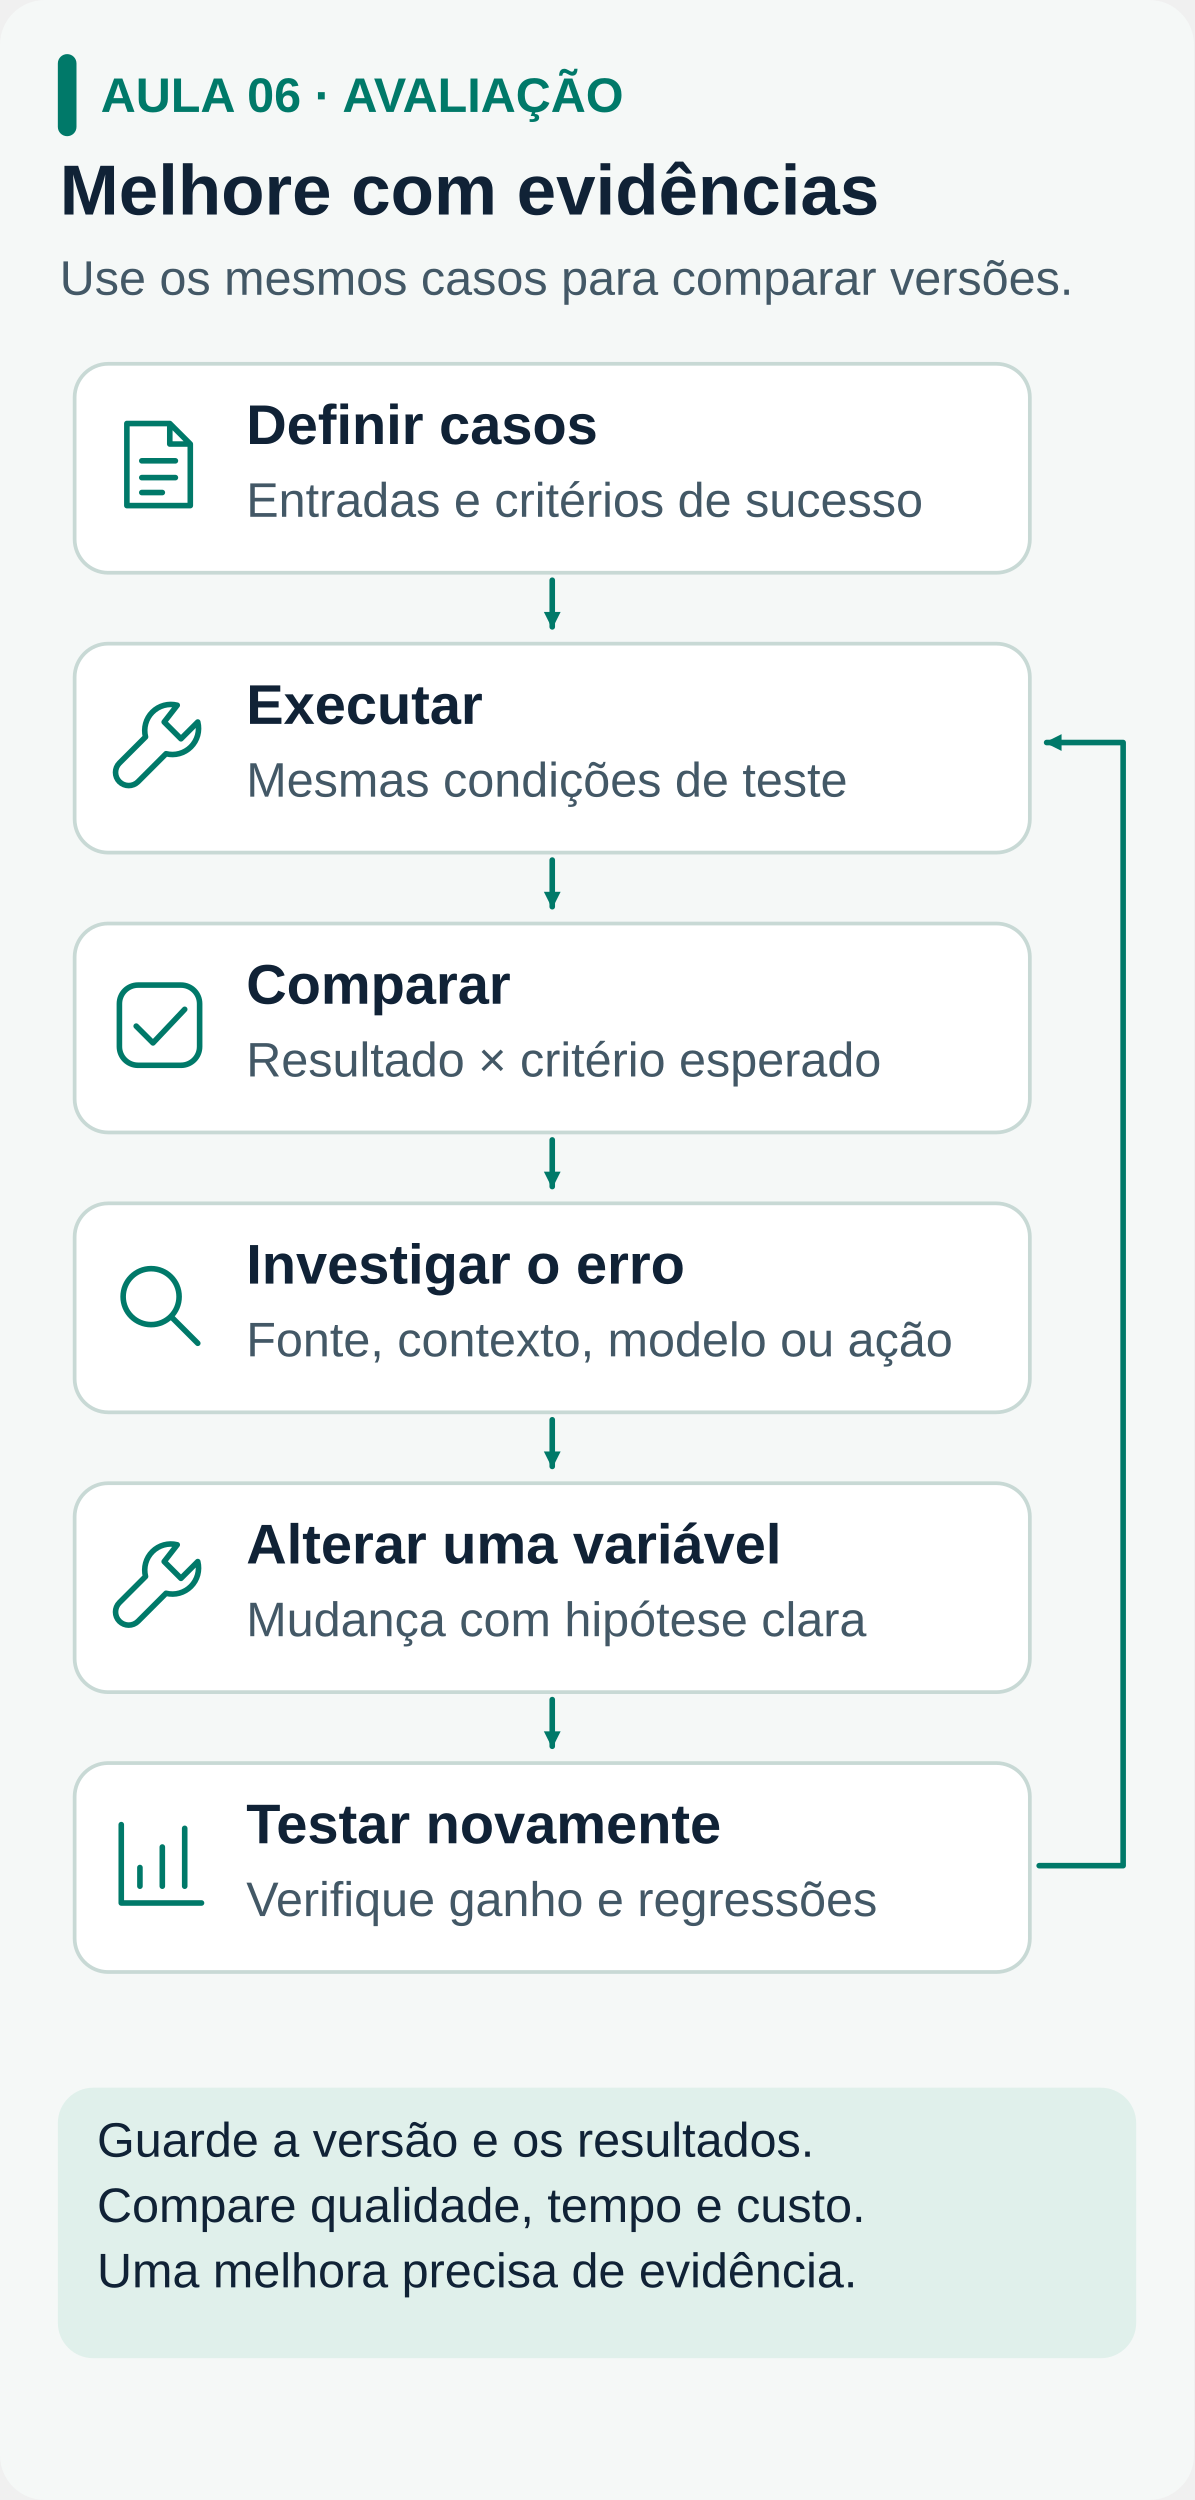
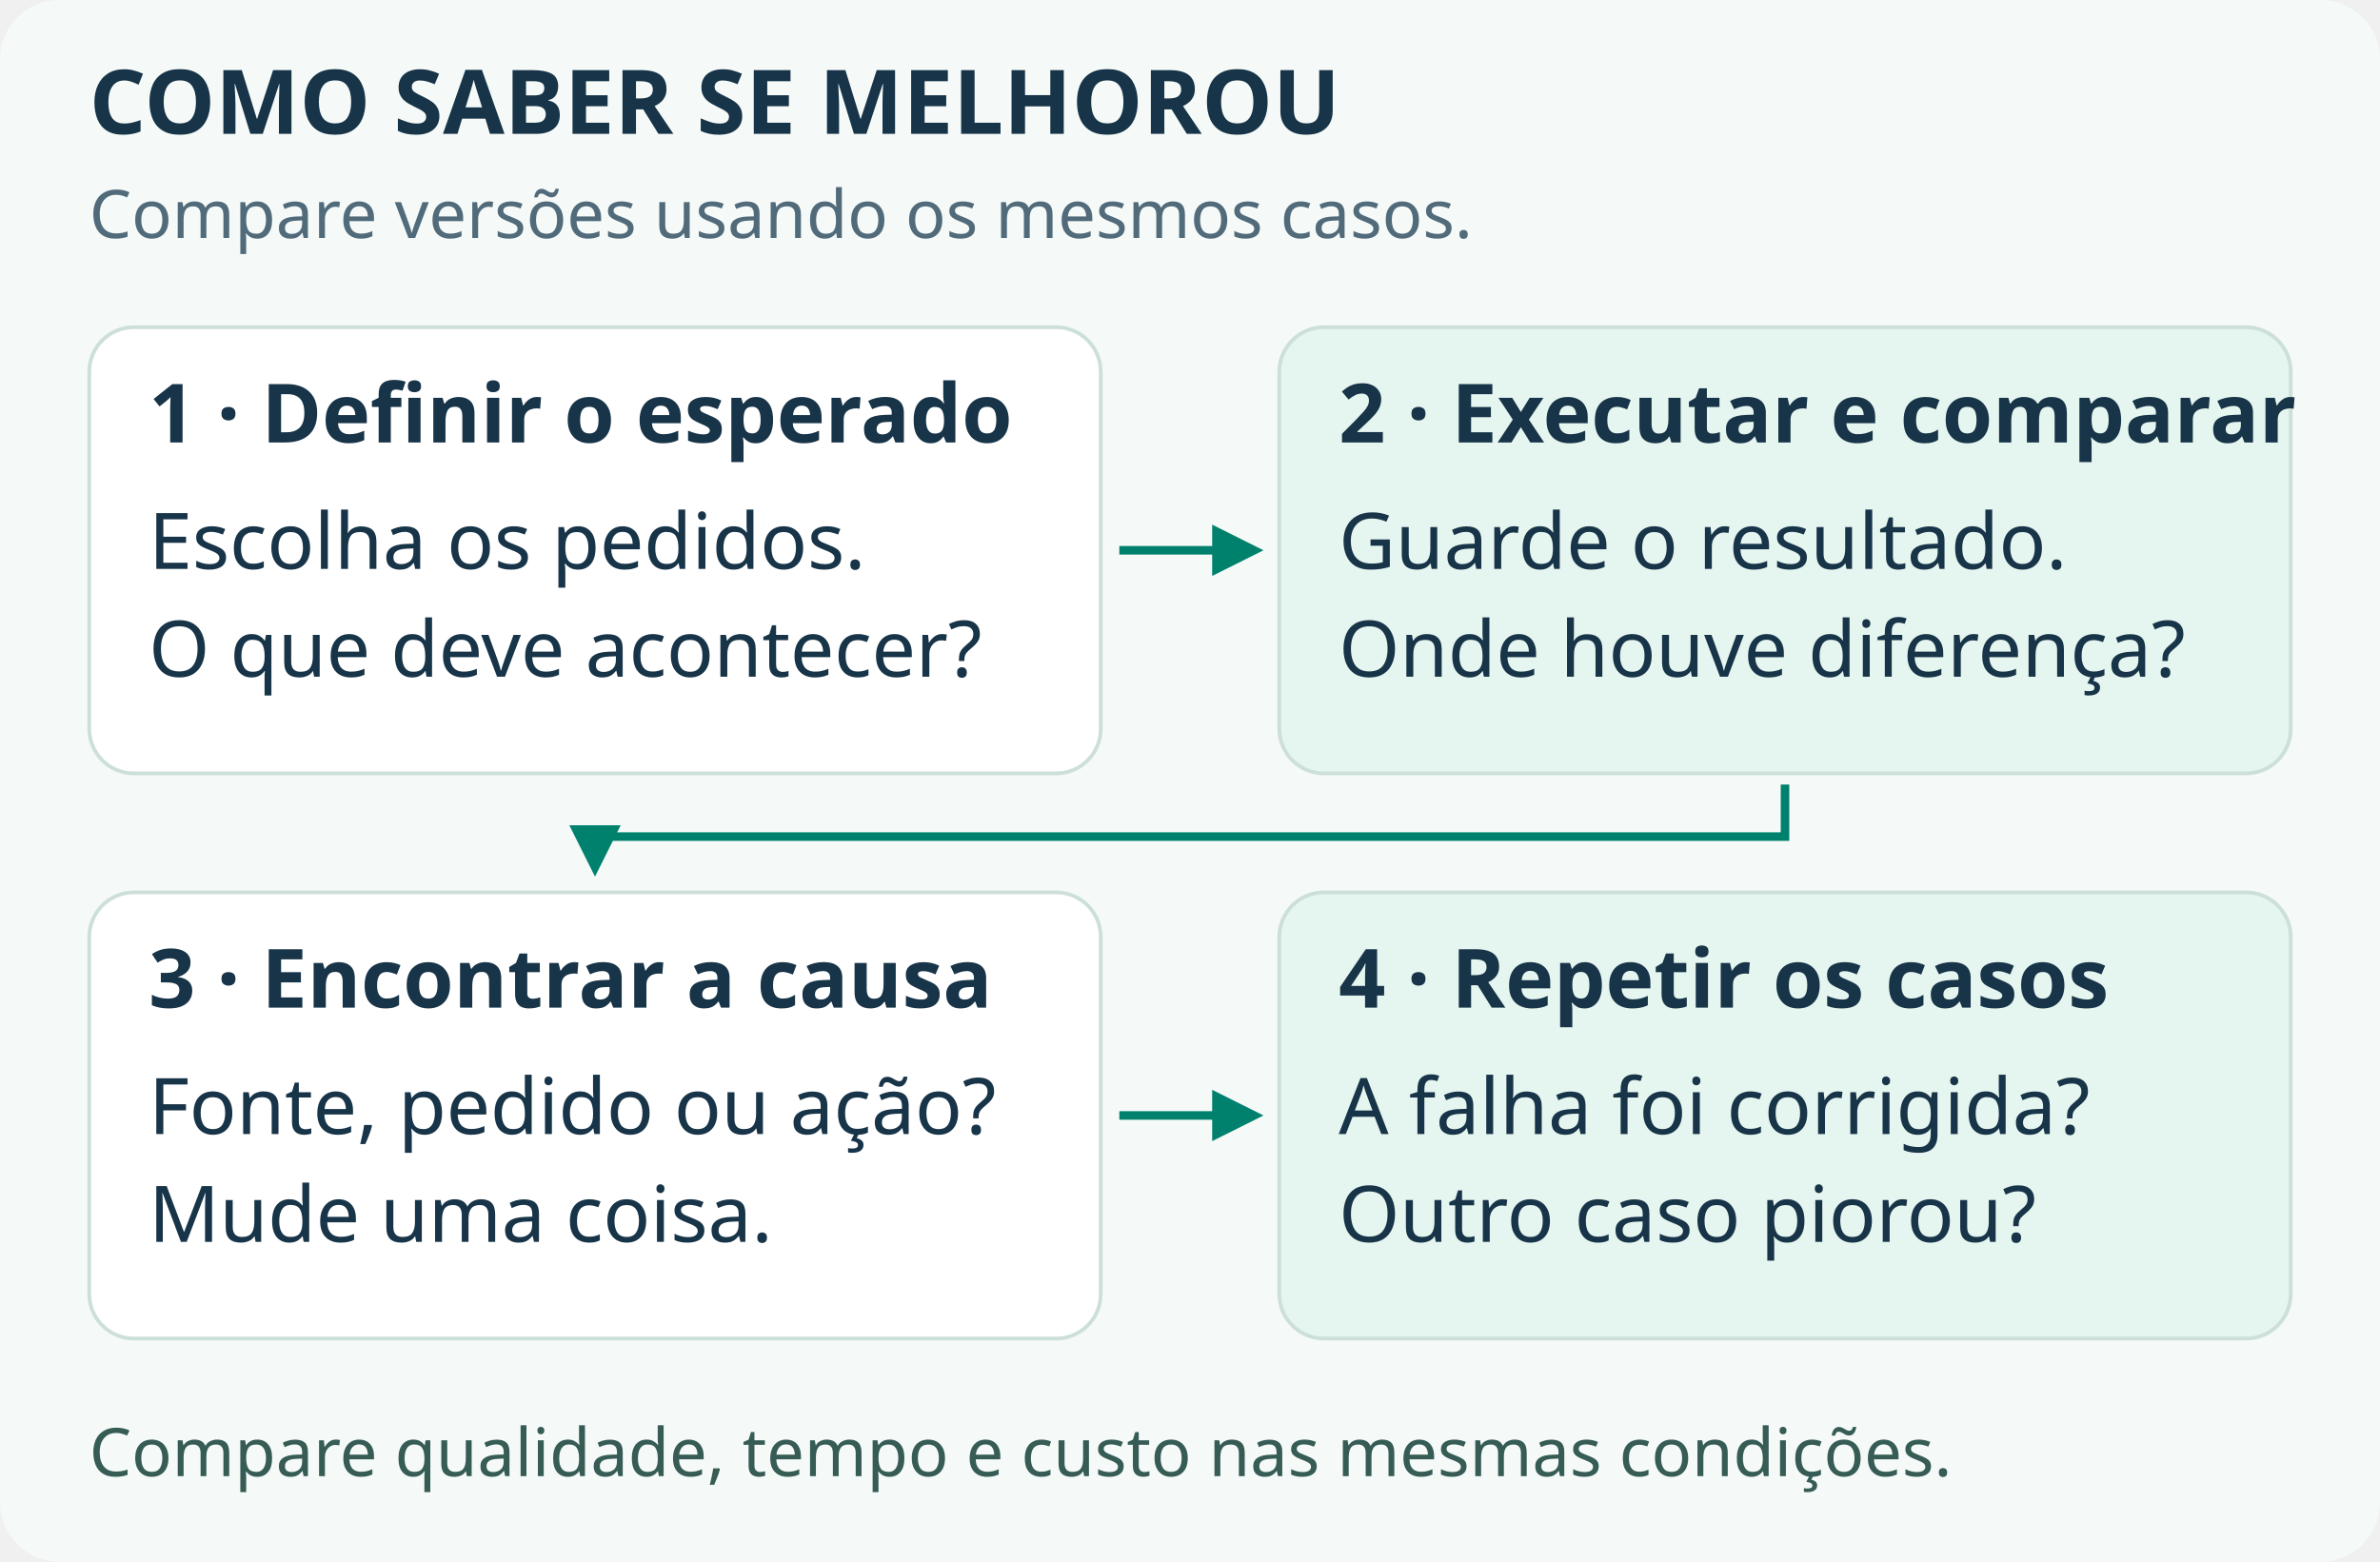
- <svg xmlns="http://www.w3.org/2000/svg" width="640" height="1340" viewBox="0 0 640 1340" role="img" aria-labelledby="title desc">
+ <svg xmlns="http://www.w3.org/2000/svg" viewBox="0 0 640 420" role="img" aria-labelledby="title desc">
  <defs>
-     <marker id="arrow" markerWidth="9" markerHeight="9" refX="8" refY="4.5" orient="auto" markerUnits="userSpaceOnUse">
-       <path d="M0 0 L9 4.5 L0 9Z" fill="#007969" />
-     </marker>
-     <marker id="arrow-coral" markerWidth="9" markerHeight="9" refX="8" refY="4.5" orient="auto" markerUnits="userSpaceOnUse">
-       <path d="M0 0 L9 4.5 L0 9Z" fill="#b95432" />
+     <marker id="arrow" viewBox="0 0 10 10" refX="8" refY="5" markerWidth="6" markerHeight="6" orient="auto-start-reverse">
+       <path d="M 0 0 L 10 5 L 0 10 Z" fill="#00816d" />
    </marker>
  </defs>
-   <rect width="640" height="1340" rx="24" fill="#f5f8f7" />
-   <rect x="32" y="30" width="8" height="42" rx="4" fill="#007969" stroke="#007969" stroke-width="2" />
-   <text x="54" y="60" font-family="Arial, Helvetica, sans-serif" font-size="26" font-weight="700" fill="#007969" text-anchor="start">
-     <tspan x="54" dy="0">AULA 06 · AVALIAÇÃO</tspan>
-   </text>
-   <text x="32" y="115" font-family="Arial, Helvetica, sans-serif" font-size="38" font-weight="700" fill="#102236" text-anchor="start">
-     <tspan x="32" dy="0">Melhore com evidências</tspan>
-   </text>
-   <text x="32" y="158" font-family="Arial, Helvetica, sans-serif" font-size="26" font-weight="400" fill="#435866" text-anchor="start">
-     <tspan x="32" dy="0">Use os mesmos casos para comparar versões.</tspan>
-   </text>
-   <rect x="40" y="195" width="512" height="112" rx="18" fill="white" stroke="#c8d9d5" stroke-width="2" />
-   <g transform="translate(59,223)" stroke="#007969" stroke-width="3" stroke-linecap="round" stroke-linejoin="round" fill="none">
-     <path d="M9 4H32L43 15V48H9Z M32 4V15H43 M17 24H35 M17 33H35 M17 41H28" />
+   <rect width="640" height="420" rx="16" fill="#f5faf8" />
+   <g font-family="system-ui,Segoe UI,sans-serif">
+     <text x="24" y="36" font-size="24" font-weight="750" fill="#183448">COMO SABER SE MELHOROU</text>
+     <text x="24" y="64" font-size="18" font-weight="400" fill="#526b7b">Compare versões usando os mesmos casos.</text>
+     <rect x="24" y="88" width="272" height="120" rx="12" fill="#ffffff" stroke="#ccdfd8" />
+     <text x="40" y="119" font-size="22" font-weight="720" fill="#183448">1 · Definir o esperado</text>
+     <text x="40" y="153" font-size="21" font-weight="400" fill="#183448">Escolha os pedidos.</text>
+     <text x="40" y="182" font-size="21" font-weight="400" fill="#183448">O que deve acontecer?</text>
+     <rect x="344" y="88" width="272" height="120" rx="12" fill="#e5f5ef" stroke="#ccdfd8" />
+     <text x="360" y="119" font-size="22" font-weight="720" fill="#183448">2 · Executar e comparar</text>
+     <text x="360" y="153" font-size="21" font-weight="400" fill="#183448">Guarde o resultado.</text>
+     <text x="360" y="182" font-size="21" font-weight="400" fill="#183448">Onde houve diferença?</text>
+     <rect x="24" y="240" width="272" height="120" rx="12" fill="#ffffff" stroke="#ccdfd8" />
+     <text x="40" y="271" font-size="22" font-weight="720" fill="#183448">3 · Encontrar a causa</text>
+     <text x="40" y="305" font-size="21" font-weight="400" fill="#183448">Fonte, pedido ou ação?</text>
+     <text x="40" y="334" font-size="21" font-weight="400" fill="#183448">Mude uma coisa.</text>
+     <rect x="344" y="240" width="272" height="120" rx="12" fill="#e5f5ef" stroke="#ccdfd8" />
+     <text x="360" y="271" font-size="22" font-weight="720" fill="#183448">4 · Repetir os casos</text>
+     <text x="360" y="305" font-size="21" font-weight="400" fill="#183448">A falha foi corrigida?</text>
+     <text x="360" y="334" font-size="21" font-weight="400" fill="#183448">Outro caso piorou?</text>
+     <g stroke="#00816d" stroke-width="2.3" fill="none" marker-end="url(#arrow)">
+       <path d="M 301 148 H 337" />
+       <path d="M 480 211 V 225 H 160 V 233" />
+       <path d="M 301 300 H 337" />
+     </g>
+     <text x="24" y="397" font-size="18" font-weight="500" fill="#365c55">Compare qualidade, tempo e custo nas mesmas condições.</text>
  </g>
-   <text x="132" y="238" font-family="Arial, Helvetica, sans-serif" font-size="30" font-weight="700" fill="#102236" text-anchor="start">
-     <tspan x="132" dy="0">Definir casos</tspan>
-   </text>
-   <text x="132" y="277" font-family="Arial, Helvetica, sans-serif" font-size="26" font-weight="400" fill="#435866" text-anchor="start">
-     <tspan x="132" dy="0">Entradas e critérios de sucesso</tspan>
-   </text>
-   <path d="M296 311V336" fill="none" stroke="#007969" stroke-width="3" stroke-linecap="round" stroke-linejoin="round" marker-end="url(#arrow)" />
-   <rect x="40" y="345" width="512" height="112" rx="18" fill="white" stroke="#c8d9d5" stroke-width="2" />
-   <g transform="translate(59,373)" stroke="#007969" stroke-width="3" stroke-linecap="round" stroke-linejoin="round" fill="none">
-     <path d="M36 5A14 14 0 0 0 19 22L5 36A7 7 0 0 0 15 46L30 31A14 14 0 0 0 47 14L38 23L29 14Z" />
-   </g>
-   <text x="132" y="388" font-family="Arial, Helvetica, sans-serif" font-size="30" font-weight="700" fill="#102236" text-anchor="start">
-     <tspan x="132" dy="0">Executar</tspan>
-   </text>
-   <text x="132" y="427" font-family="Arial, Helvetica, sans-serif" font-size="26" font-weight="400" fill="#435866" text-anchor="start">
-     <tspan x="132" dy="0">Mesmas condições de teste</tspan>
-   </text>
-   <path d="M296 461V486" fill="none" stroke="#007969" stroke-width="3" stroke-linecap="round" stroke-linejoin="round" marker-end="url(#arrow)" />
-   <rect x="40" y="495" width="512" height="112" rx="18" fill="white" stroke="#c8d9d5" stroke-width="2" />
-   <g transform="translate(59,523)" stroke="#007969" stroke-width="3" stroke-linecap="round" stroke-linejoin="round" fill="none">
-     <rect x="5" y="5" width="43" height="43" rx="10" />
-     <path d="M14 27L23 36L40 18" />
-   </g>
-   <text x="132" y="538" font-family="Arial, Helvetica, sans-serif" font-size="30" font-weight="700" fill="#102236" text-anchor="start">
-     <tspan x="132" dy="0">Comparar</tspan>
-   </text>
-   <text x="132" y="577" font-family="Arial, Helvetica, sans-serif" font-size="26" font-weight="400" fill="#435866" text-anchor="start">
-     <tspan x="132" dy="0">Resultado × critério esperado</tspan>
-   </text>
-   <path d="M296 611V636" fill="none" stroke="#007969" stroke-width="3" stroke-linecap="round" stroke-linejoin="round" marker-end="url(#arrow)" />
-   <rect x="40" y="645" width="512" height="112" rx="18" fill="white" stroke="#c8d9d5" stroke-width="2" />
-   <g transform="translate(59,673)" stroke="#007969" stroke-width="3" stroke-linecap="round" stroke-linejoin="round" fill="none">
-     <circle cx="22" cy="22" r="15" />
-     <path d="M33 33L47 47" />
-   </g>
-   <text x="132" y="688" font-family="Arial, Helvetica, sans-serif" font-size="30" font-weight="700" fill="#102236" text-anchor="start">
-     <tspan x="132" dy="0">Investigar o erro</tspan>
-   </text>
-   <text x="132" y="727" font-family="Arial, Helvetica, sans-serif" font-size="26" font-weight="400" fill="#435866" text-anchor="start">
-     <tspan x="132" dy="0">Fonte, contexto, modelo ou ação</tspan>
-   </text>
-   <path d="M296 761V786" fill="none" stroke="#007969" stroke-width="3" stroke-linecap="round" stroke-linejoin="round" marker-end="url(#arrow)" />
-   <rect x="40" y="795" width="512" height="112" rx="18" fill="white" stroke="#c8d9d5" stroke-width="2" />
-   <g transform="translate(59,823)" stroke="#007969" stroke-width="3" stroke-linecap="round" stroke-linejoin="round" fill="none">
-     <path d="M36 5A14 14 0 0 0 19 22L5 36A7 7 0 0 0 15 46L30 31A14 14 0 0 0 47 14L38 23L29 14Z" />
-   </g>
-   <text x="132" y="838" font-family="Arial, Helvetica, sans-serif" font-size="30" font-weight="700" fill="#102236" text-anchor="start">
-     <tspan x="132" dy="0">Alterar uma variável</tspan>
-   </text>
-   <text x="132" y="877" font-family="Arial, Helvetica, sans-serif" font-size="26" font-weight="400" fill="#435866" text-anchor="start">
-     <tspan x="132" dy="0">Mudança com hipótese clara</tspan>
-   </text>
-   <path d="M296 911V936" fill="none" stroke="#007969" stroke-width="3" stroke-linecap="round" stroke-linejoin="round" marker-end="url(#arrow)" />
-   <rect x="40" y="945" width="512" height="112" rx="18" fill="white" stroke="#c8d9d5" stroke-width="2" />
-   <g transform="translate(59,973)" stroke="#007969" stroke-width="3" stroke-linecap="round" stroke-linejoin="round" fill="none">
-     <path d="M6 5V47H49 M16 38V28 M28 38V17 M40 38V7" />
-   </g>
-   <text x="132" y="988" font-family="Arial, Helvetica, sans-serif" font-size="30" font-weight="700" fill="#102236" text-anchor="start">
-     <tspan x="132" dy="0">Testar novamente</tspan>
-   </text>
-   <text x="132" y="1027" font-family="Arial, Helvetica, sans-serif" font-size="26" font-weight="400" fill="#435866" text-anchor="start">
-     <tspan x="132" dy="0">Verifique ganho e regressões</tspan>
-   </text>
-   <path d="M557 1000H602V398H561" fill="none" stroke="#007969" stroke-width="3" stroke-linecap="round" stroke-linejoin="round" marker-end="url(#arrow)" />
-   <rect x="32" y="1120" width="576" height="143" rx="18" fill="#e0f0eb" stroke="#e0f0eb" stroke-width="2" />
-   <text x="52" y="1156" font-family="Arial, Helvetica, sans-serif" font-size="26" font-weight="400" fill="#102236" text-anchor="start">
-     <tspan x="52" dy="0">Guarde a versão e os resultados.</tspan>
-     <tspan x="52" dy="35">Compare qualidade, tempo e custo.</tspan>
-     <tspan x="52" dy="35">Uma melhora precisa de evidência.</tspan>
-   </text>
</svg>
